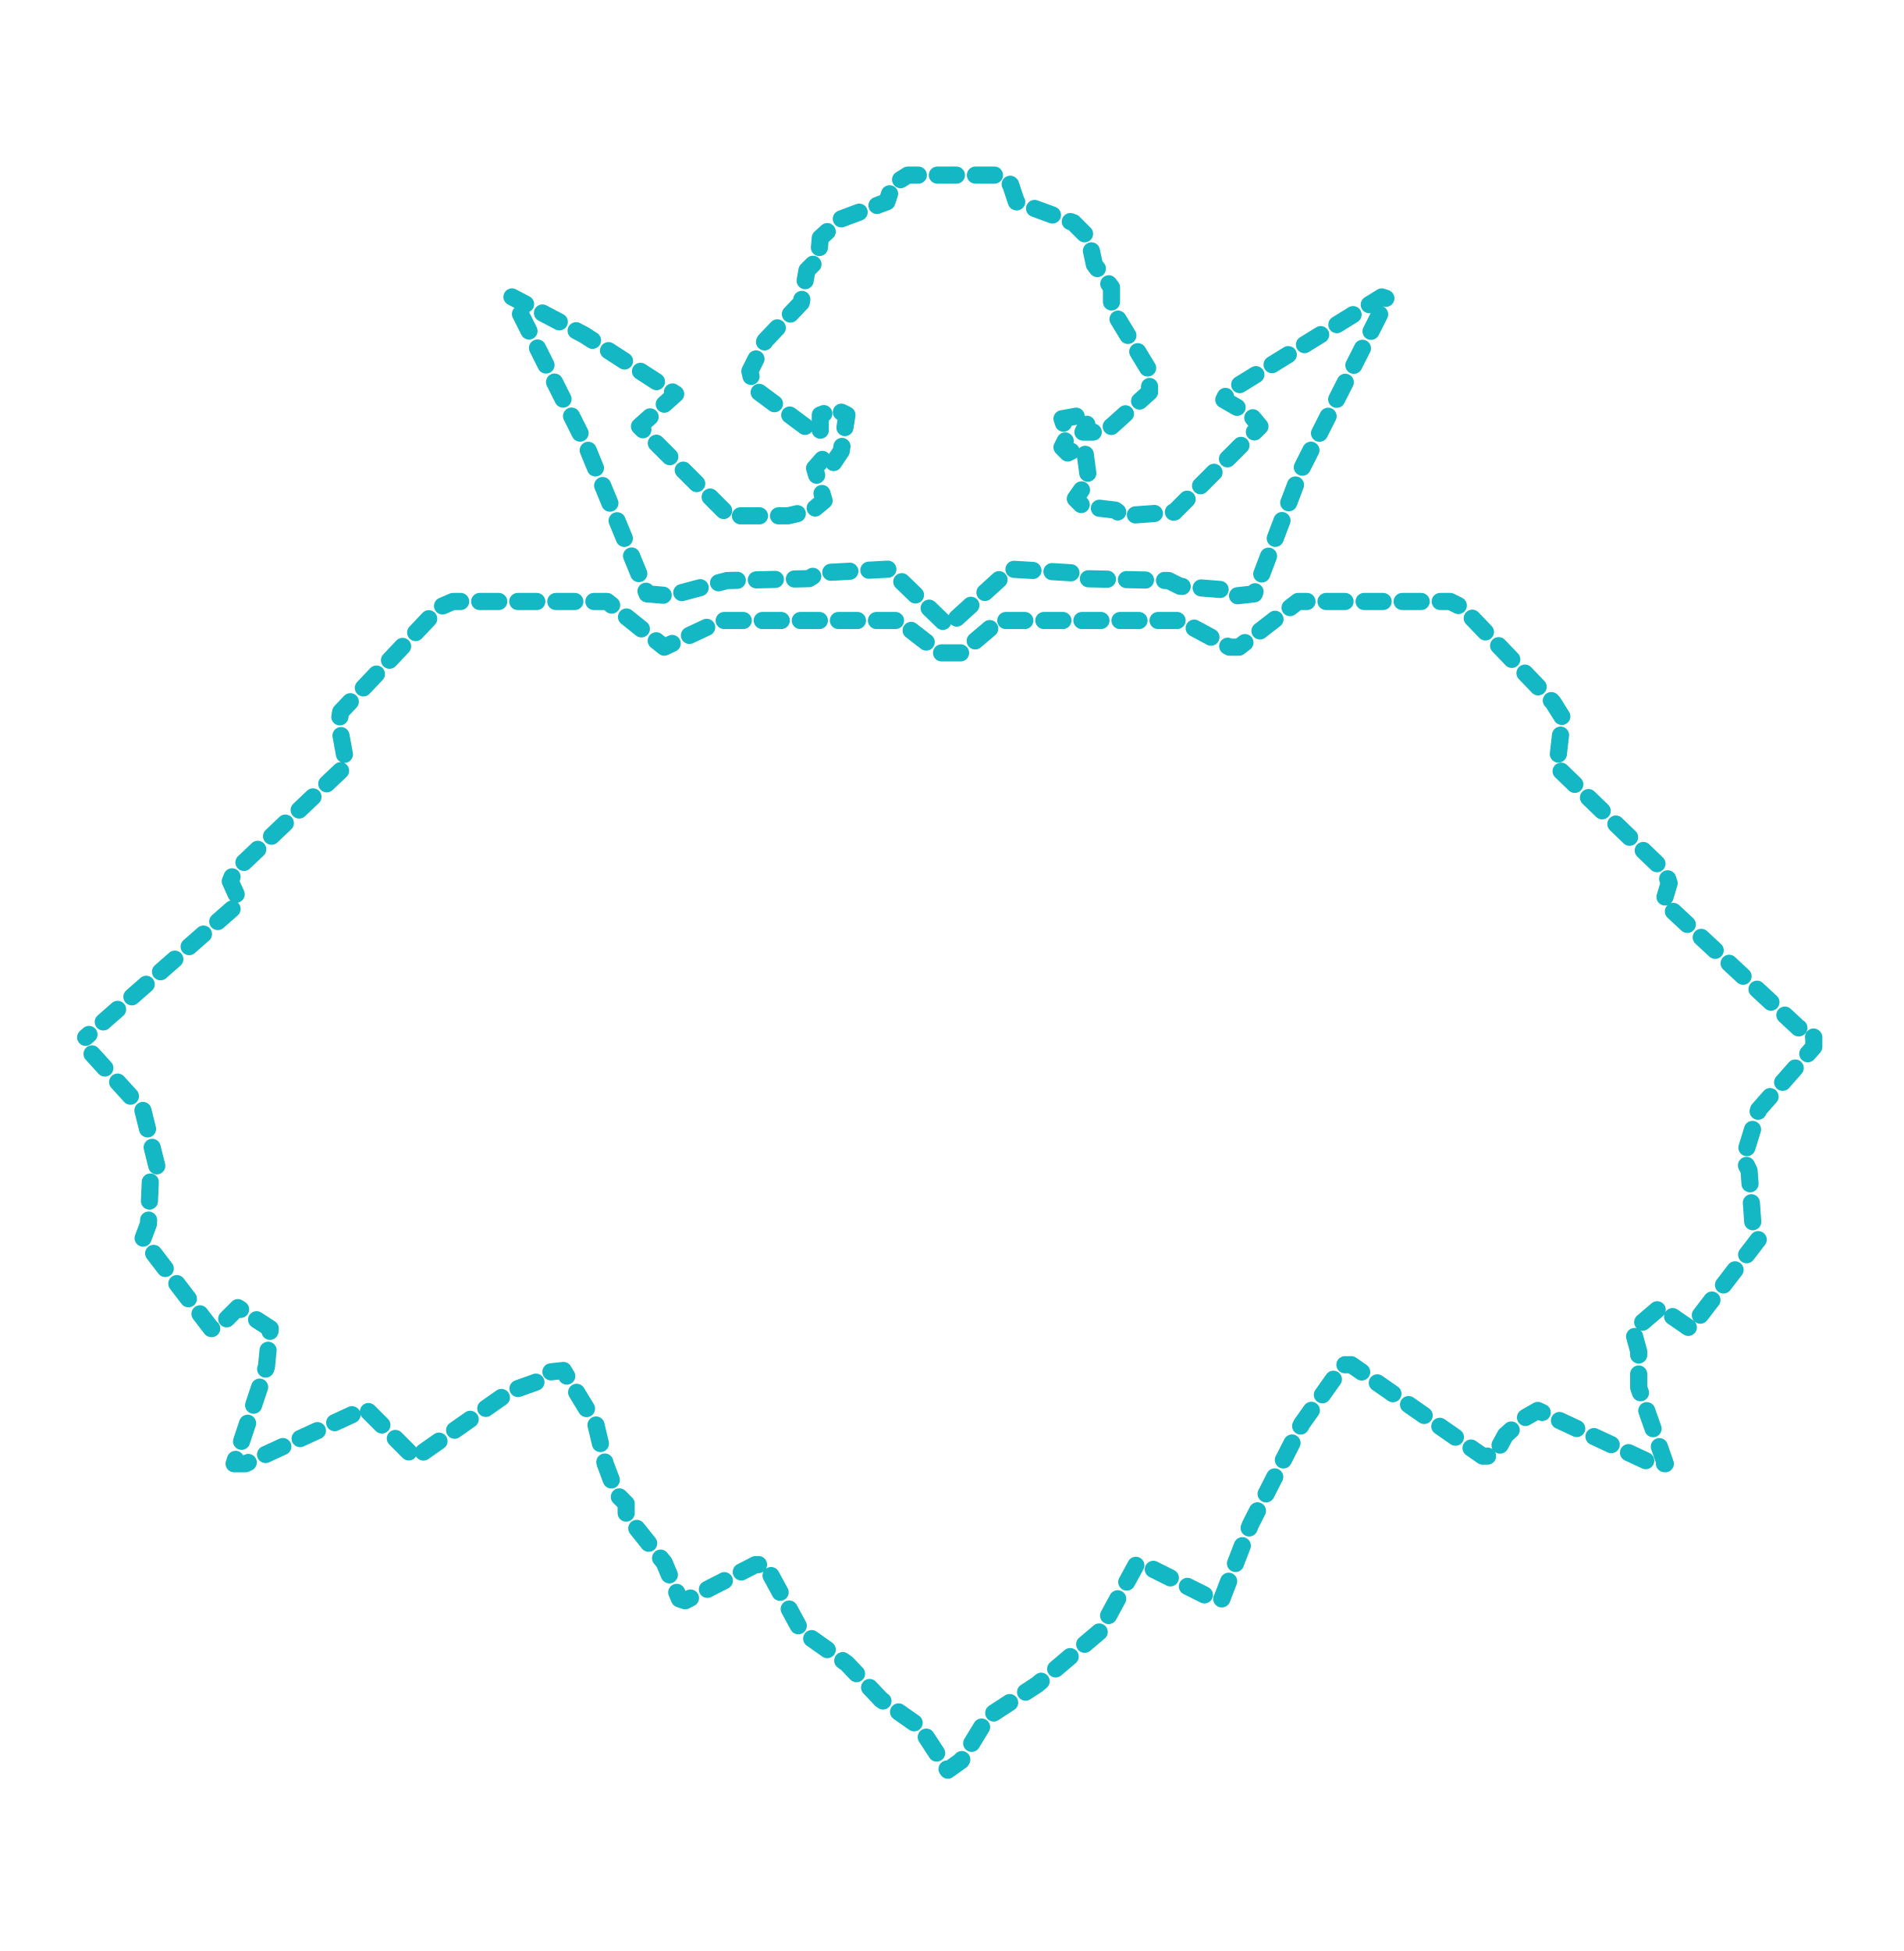
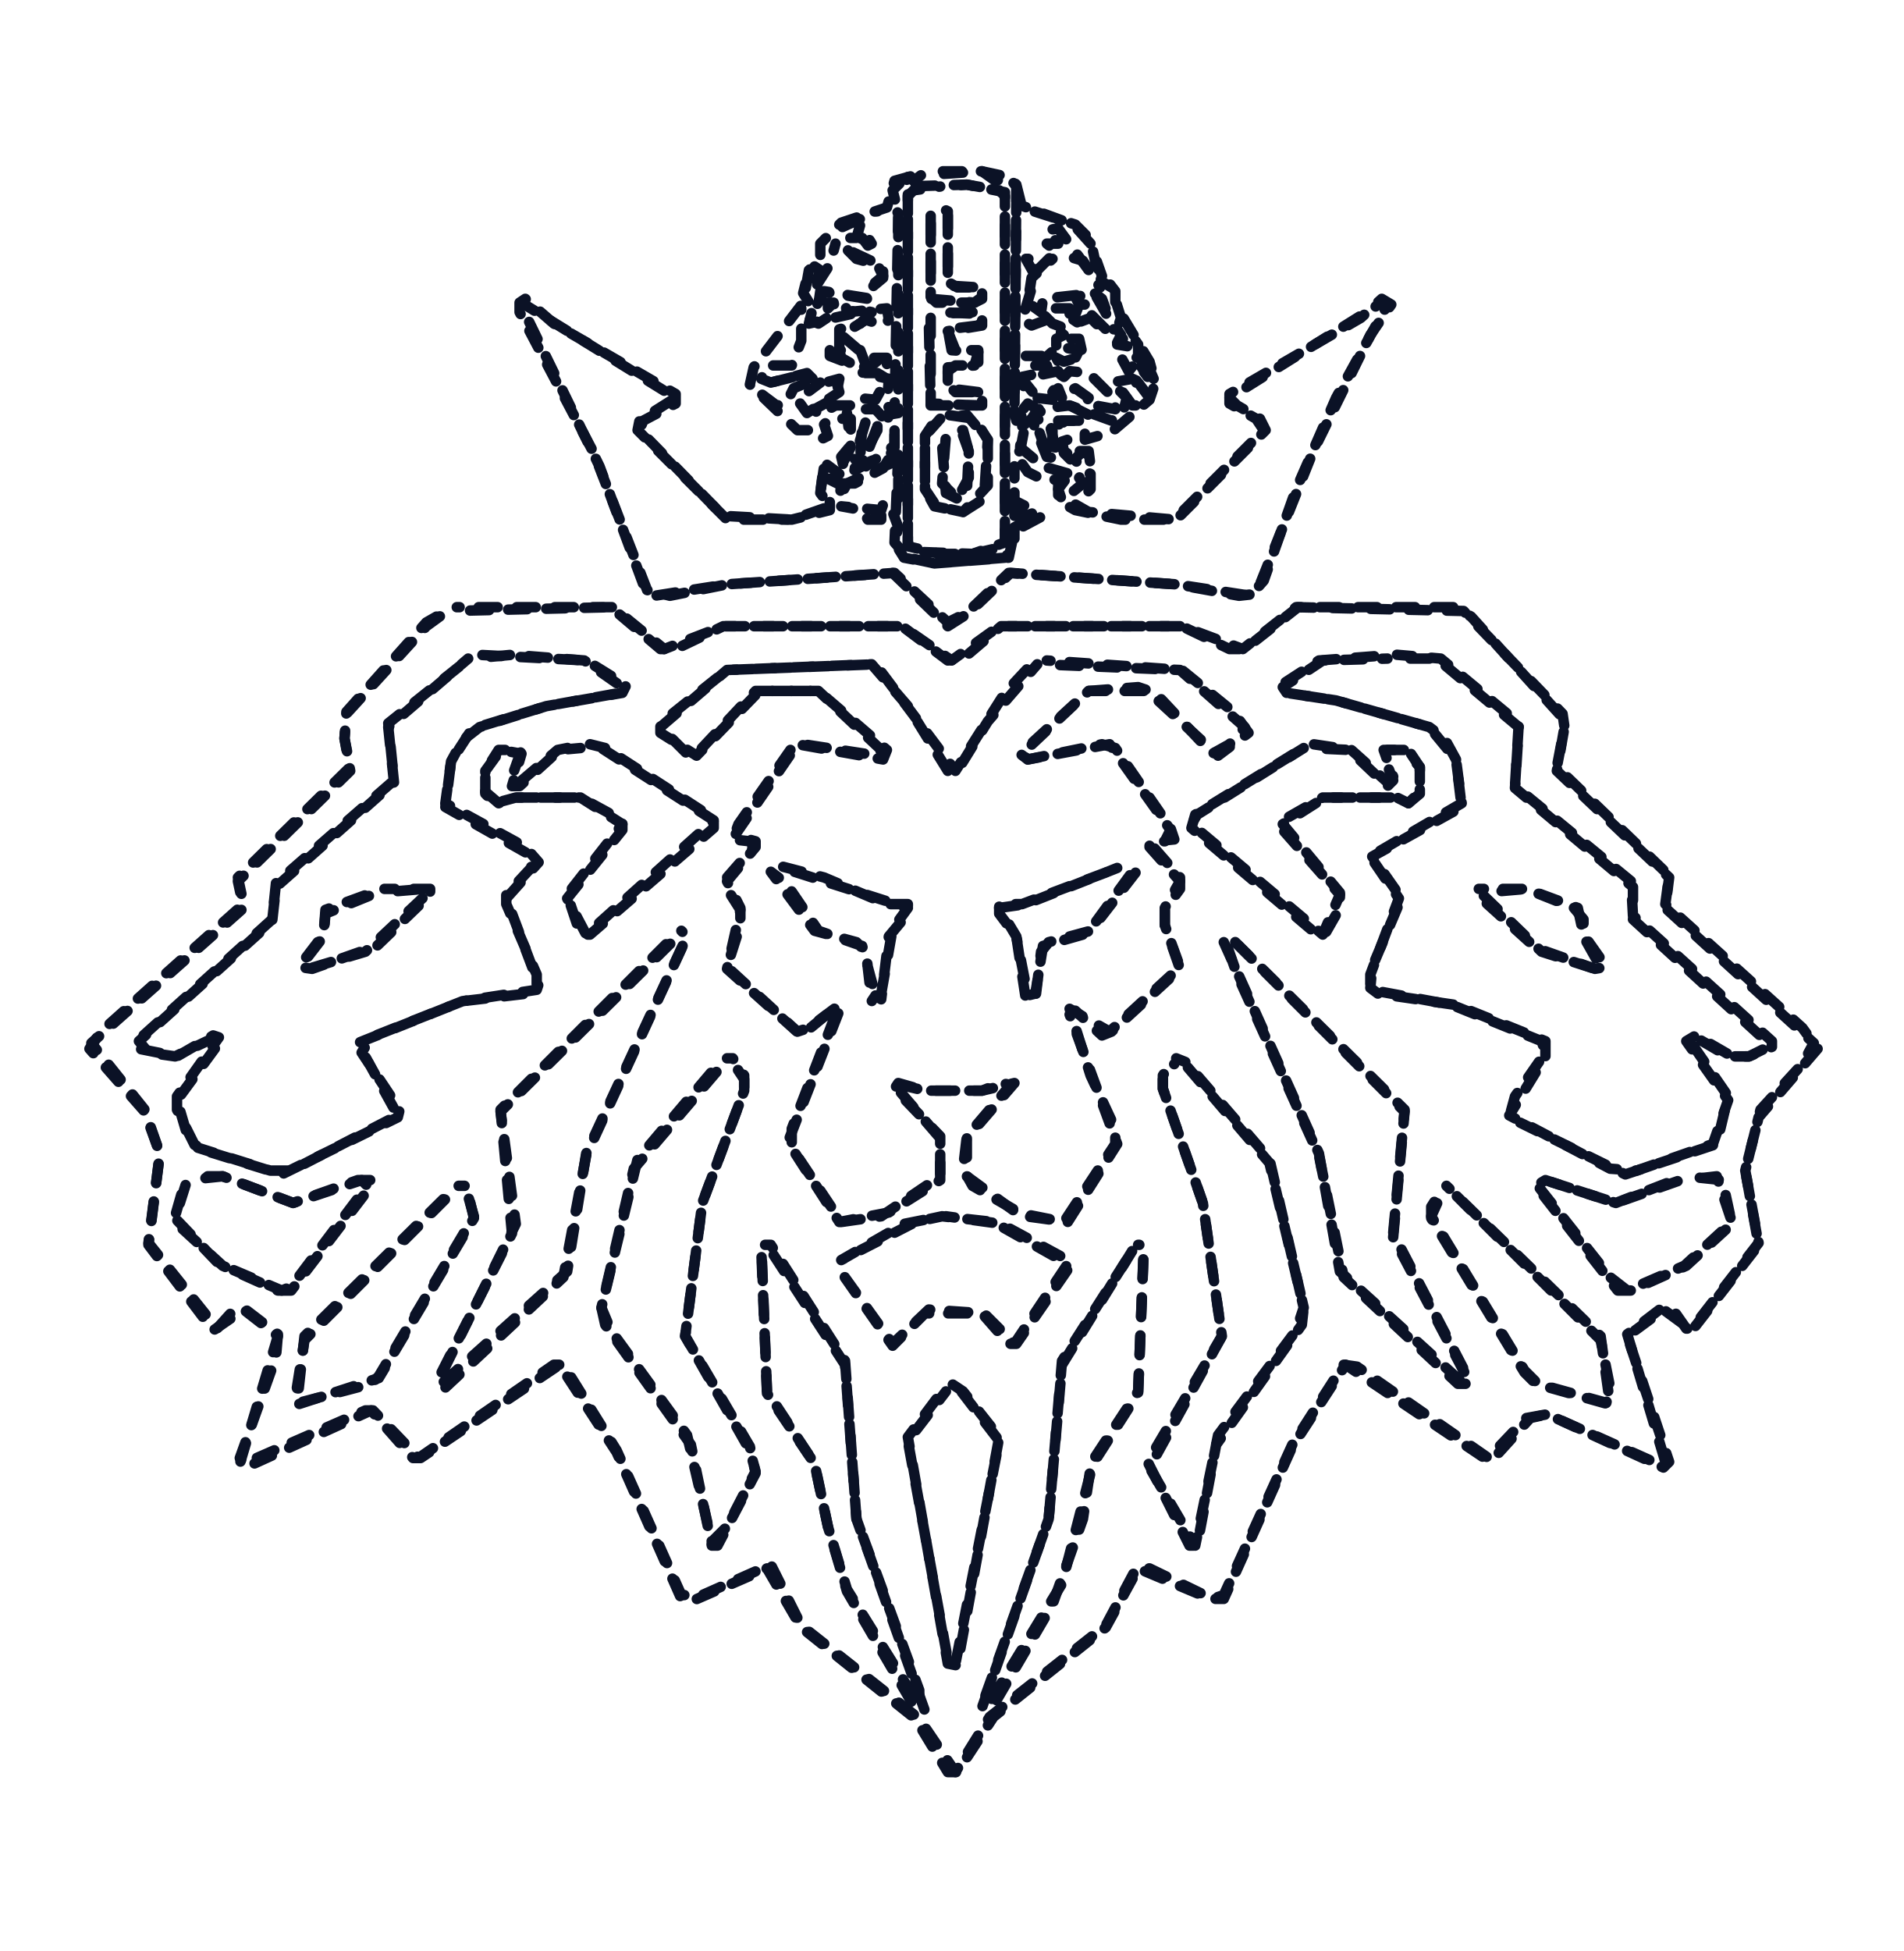
- <svg xmlns="http://www.w3.org/2000/svg" viewBox="0 0 100 102.5" fill="none" stroke="#14B8C4" stroke-width=".9" stroke-linecap="round" stroke-linejoin="round">
-   <style>path{stroke-dasharray:1;stroke-dashoffset:1;animation:d 1.8s cubic-bezier(.5,0,.2,1) forwards}@keyframes d{to{stroke-dashoffset:0}}</style>
-   <path pathLength="1" d="M4.5 54.5 4.5 55.0 7.5 58.3 8.3 61.5 7.9 62.0 7.8 64.3 7.5 65.1 11.1 69.8 11.4 69.8 12.5 68.7 14.2 69.8 14.0 71.8 12.3 76.9 12.9 76.9 19.2 74.0 21.8 76.6 26.8 73.1 28.2 72.6 28.7 72.1 29.6 72.0 31.3 74.8 31.8 76.9 32.4 78.5 32.9 79.0 32.9 79.6 34.9 82.1 35.7 84.0 36.0 84.1 39.7 82.2 40.2 82.2 42.1 85.7 44.5 87.4 46.3 89.3 48.3 90.7 49.8 93.0 50.5 92.5 51.9 90.2 54.5 88.5 57.8 85.7 59.7 82.2 60.1 82.2 63.9 84.1 64.2 84.0 65.7 80.1 68.4 74.8 70.6 71.7 71.0 71.7 77.9 76.5 78.5 76.5 79.1 75.4 80.1 74.5 80.8 74.1 86.6 76.8 87.5 76.9 86.1 72.9 86.1 71.0 85.8 69.9 87.2 68.7 88.8 69.8 92.4 65.1 92.1 64.3 91.9 61.5 91.6 60.9 92.4 58.3 95.3 55.0 95.3 54.5 94.9 54.0 94.5 54.0 87.4 47.4 87.7 46.4 87.5 45.8 81.8 40.3 82.1 37.7 81.6 36.9 76.8 31.9 76.2 31.6 68.2 31.6 65.1 34.0 64.6 34.0 62.0 32.6 52.5 32.6 50.5 34.3 49.4 34.3 47.2 32.6 37.9 32.6 34.9 34.0 31.9 31.6 23.8 31.6 23.1 31.9 17.9 37.4 17.8 38.0 18.2 40.2 12.3 45.8 12.1 46.3 12.6 47.4Z" />
-   <path pathLength="1" d="M26.9 15.6 30.8 23.4 34.0 31.2 35.2 31.3 38.2 30.5 42.5 30.4 43.0 30.1 46.7 29.9 49.8 32.9 53.1 29.9 56.4 30.1 56.9 30.4 61.4 30.5 62.0 30.8 64.5 31.0 65.0 31.3 65.9 31.2 68.4 24.6 72.9 15.7 72.6 15.6 64.5 20.6 64.3 21.0 65.7 21.8 66.2 22.4 61.7 26.9 59.0 27.1 58.6 26.8 56.9 26.6 56.5 26.2 57.2 25.2 57.0 23.7 56.7 23.5 56.1 23.8 55.8 23.5 56.1 22.9 55.8 22.0 56.9 21.8 57.2 22.1 56.9 22.7 57.6 22.7 58.4 22.4 60.4 20.6 60.4 19.5 58.4 16.2 58.4 15.1 57.5 13.9 57.2 12.5 56.4 11.7 53.4 10.6 53.1 9.7 52.5 9.2 47.7 9.2 46.9 9.7 46.6 10.6 44.2 11.5 43.1 12.5 43.0 13.6 42.4 14.2 42.1 15.9 40.2 17.9 39.4 19.5 39.6 20.4 42.7 22.7 43.1 22.7 43.1 21.8 43.9 21.5 44.5 21.8 44.2 23.7 43.8 24.3 43.5 23.8 42.8 24.6 43.3 26.3 42.7 26.8 41.4 27.1 38.3 27.1 33.6 22.4 35.5 20.7 30.7 17.6Z" />
+ <svg xmlns="http://www.w3.org/2000/svg" viewBox="0 0 100 102.5" fill="none" stroke="#0B1226" stroke-width=".55" stroke-linecap="round" stroke-linejoin="round">
+   <style>path{stroke-dasharray:1;stroke-dashoffset:1;animation:t 3.6s ease-in-out infinite}@keyframes t{0%{stroke-dashoffset:1}45%{stroke-dashoffset:0}70%{stroke-dashoffset:0}100%{stroke-dashoffset:-1}}</style>
+   <path pathLength="1" style="animation-delay:0.12s" d="M49.2 10.9 48.9 11.1 48.9 15.7 51.2 15.9 51.6 15.7 51.6 15.1 50.3 15.1 49.8 14.8 49.8 11.1 49.4 10.9" />
+   <path pathLength="1" style="animation-delay:0.12s" d="M49.1 11.1 49.5 10.9 49.8 11.2 49.8 15.0 51.4 15.1 51.6 15.6 51.2 15.9 49.2 15.9 48.9 15.6 48.9 11.2" />
+   <path pathLength="1" style="animation-delay:0.13s" d="M44.1 12.6 44.4 12.5 44.5 13.1 45.0 13.6 46.1 13.9 46.4 14.5 45.8 15.0 45.6 15.7 43.1 15.3 43.0 16.0 42.7 16.2 42.2 15.4 42.4 14.6 42.8 14.0 43.1 14.2 42.7 15.3 43.6 13.9 43.9 12.8" />
+   <path pathLength="1" style="animation-delay:0.14s" d="M46.3 11.1 46.9 10.9 47.2 11.2 47.0 21.7 46.6 21.3 46.7 19.9 45.3 19.6 46.3 18.8 46.6 19.3 46.6 18.8 45.6 18.8 44.2 17.6 45.5 16.8 46.4 17.1 46.7 16.8 46.6 16.2 44.5 16.4 44.4 15.9 43.5 15.9 43.5 16.2 43.8 15.9 43.9 16.4 43.0 17.0 42.5 16.8 43.3 15.3 45.8 15.7 45.8 15.1 46.4 14.6 46.4 14.0 44.7 13.2 45.3 12.5 45.6 12.9 45.8 12.8 45.2 11.8 45.0 12.5 44.5 12.5 44.1 12.0 46.1 11.1" />
+   <path pathLength="1" style="animation-delay:0.14s" d="M55.5 13.6 55.9 13.4 56.9 13.7 57.8 15.1 57.9 14.8 58.4 15.1 58.9 16.7 58.7 17.3 58.1 17.3 57.3 16.5 56.7 17.0 56.4 16.8 56.7 16.0 57.3 16.0 56.7 16.0 56.5 15.6 57.5 15.4 58.3 16.8 57.9 15.7 57.5 15.4 54.8 15.7 54.7 16.4 54.0 15.9 54.2 14.6 55.3 13.6" />
+   <path pathLength="1" style="animation-delay:0.15s" d="M49.5 9.8 50.8 9.7 52.5 10.0 52.8 10.3 52.8 28.5 51.1 29.1 48.4 29.0 47.7 28.5 47.7 10.3 48.0 10.0 49.4 9.8" />
+   <path pathLength="1" style="animation-delay:0.16s" d="M59.0 17.6 59.3 17.4 59.8 18.1 59.8 18.8 59.3 18.7 59.3 18.2 58.7 18.1 59.0 17.8" />
+   <path pathLength="1" style="animation-delay:0.16s" d="M49.1 16.5 51.1 16.4 51.6 16.7 51.4 17.1 49.8 17.3 50.0 18.4 51.4 18.5 51.2 19.2 49.8 19.3 49.8 20.4 51.4 20.6 51.7 20.9 51.4 21.3 48.9 21.2 48.9 16.7" />
+   <path pathLength="1" style="animation-delay:0.16s" d="M49.2 16.4 48.8 16.8 48.9 21.3 51.6 21.3 51.6 20.6 50.2 20.6 49.8 20.2 49.8 19.5 50.2 19.2 51.4 19.2 51.4 18.4 50.2 18.4 49.8 17.4 51.6 17.1 51.6 16.5 49.4 16.4" />
+   <path pathLength="1" style="animation-delay:0.17s" d="M42.1 16.0 42.4 15.9 42.7 16.2 42.5 17.0 44.7 16.5 44.9 16.2 45.8 16.4 45.2 17.0 44.1 17.3 44.1 18.5 43.8 18.7 43.6 18.4 43.6 18.7 44.9 19.2 44.2 18.8 44.1 18.4 45.2 18.4 45.5 19.2 45.0 19.6 46.1 19.6 46.6 19.9 46.0 21.0 45.0 20.9 44.7 21.3 43.9 21.3 43.0 21.8 42.8 21.5 43.9 20.9 44.1 19.9 43.0 20.2 42.4 19.6 40.5 20.1 40.0 19.9 40.3 19.2 41.6 19.2 42.1 17.9 42.1 16.2" />
+   <path pathLength="1" style="animation-delay:0.17s" d="M48.8 9.0 47.0 9.5 46.6 10.9 44.2 11.7 43.1 12.8 43.1 13.6 42.5 14.2 42.2 15.9 39.6 19.3 39.4 20.2 41.9 22.6 42.5 22.6 43.1 23.1 43.5 22.9 43.3 22.3 43.6 22.0 44.7 22.0 44.7 23.4 44.2 24.0 44.4 24.8 46.3 24.0 46.7 24.1 46.4 24.6 44.9 25.4 43.8 25.4 43.6 25.1 44.1 24.9 43.3 24.3 43.1 25.9 43.6 26.6 41.6 27.3 38.0 27.1 33.6 22.6 33.8 22.1 35.5 21.2 35.5 20.7 29.1 17.0 27.6 15.7 27.3 15.9 27.3 16.4 31.2 23.8 34.0 31.0 35.2 31.3 38.2 30.7 46.9 30.1 49.8 32.9 50.9 32.2 53.1 30.1 61.8 30.7 65.1 31.3 66.0 31.2 69.0 23.7 72.0 17.6 73.1 16.0 72.6 15.7 71.5 16.7 64.6 20.7 64.6 21.2 66.0 22.0 66.4 22.6 61.7 27.3 57.2 26.9 56.5 26.5 57.3 25.7 57.3 24.9 56.7 24.6 56.5 24.1 56.9 23.7 57.3 24.0 57.3 24.5 57.2 23.7 56.7 23.7 56.5 24.1 55.9 23.7 55.8 23.2 56.1 23.1 56.1 22.6 55.8 22.1 57.0 22.1 57.0 23.1 58.4 22.7 60.4 21.0 60.6 20.4 59.5 19.9 58.4 20.1 59.2 20.9 59.0 21.7 58.4 22.1 56.2 21.3 54.5 21.5 54.0 21.2 53.6 21.7 53.3 21.5 53.4 10.7 56.4 11.8 57.3 12.8 57.9 14.5 57.8 14.8 57.5 14.6 55.6 12.0 55.0 12.1 55.6 12.8 55.0 12.8 55.5 13.2 54.5 14.2 54.0 13.9 54.2 13.6 53.9 13.6 54.4 14.5 53.7 16.8 54.2 17.1 55.0 16.8 55.9 17.6 55.5 17.8 55.5 18.2 54.8 18.7 53.9 18.7 54.5 18.7 54.7 19.0 54.4 19.2 55.0 19.2 55.1 19.5 53.7 19.8 53.7 20.2 54.4 20.9 55.3 21.0 54.5 20.9 53.7 19.9 55.6 19.5 55.8 19.8 55.3 20.6 55.6 20.4 55.8 20.9 56.1 20.9 56.1 20.6 56.5 20.4 57.2 20.9 57.0 21.2 58.6 21.5 58.6 21.0 57.2 19.6 56.2 19.5 55.9 19.8 54.7 19.0 55.6 18.2 56.7 18.4 56.5 18.8 55.6 19.0 55.5 18.8 55.9 19.0 56.9 18.7 56.7 17.8 56.2 17.8 56.1 17.3 55.3 17.0 54.8 16.5 55.0 16.2 56.2 16.2 56.2 16.8 56.5 17.0 57.3 16.7 57.9 17.3 58.7 17.3 58.9 17.6 58.6 18.2 59.3 19.5 59.7 19.0 60.3 19.8 59.8 19.0 60.1 18.7 60.7 20.1 60.4 19.0 58.6 16.0 58.6 15.3 57.6 14.0 57.3 12.6 56.5 11.8 53.7 10.9 53.4 9.7 53.0 9.3 51.6 9.0 48.9 9.0" />
+   <path pathLength="1" style="animation-delay:0.18s" d="M41.9 19.8 42.2 19.6 42.4 20.1 41.7 20.4 41.3 21.2 40.8 21.3 40.0 20.7 40.5 20.1 41.7 19.8" />
+   <path pathLength="1" style="animation-delay:0.18s" d="M43.3 20.1 43.9 19.9 44.1 20.6 42.4 21.7 41.9 21.0 43.1 20.1" />
+   <path pathLength="1" style="animation-delay:0.18s" d="M58.7 20.1 59.8 20.1 60.4 20.9 60.0 21.3 59.5 21.3 58.7 20.2" />
+   <path pathLength="1" style="animation-delay:0.20s" d="M55.3 21.5 56.2 21.3 57.2 21.8 57.0 22.1 55.6 22.1 55.9 23.8 56.4 24.3 56.2 24.9 54.8 24.5 53.6 23.5 53.7 22.4 54.2 22.0 55.0 24.0 55.6 24.1 55.1 22.1 54.2 22.0 54.4 21.7 55.1 21.5" />
+   <path pathLength="1" style="animation-delay:0.20s" d="M45.5 22.3 46.0 22.1 46.1 22.4 45.6 23.7 45.2 24.0 45.3 22.4" />
+   <path pathLength="1" style="animation-delay:0.20s" d="M54.5 22.3 55.0 22.1 55.3 22.6 55.3 24.0 55.0 23.8 54.5 22.4" />
+   <path pathLength="1" style="animation-delay:0.20s" d="M44.5 21.5 46.0 21.5 47.0 22.6 47.0 23.4 45.5 24.5 45.3 24.1 46.1 22.6 46.1 22.1 45.5 22.1 44.9 24.1 45.3 24.5 44.7 24.8 44.2 24.5 44.7 23.5 44.5 21.7" />
+   <path pathLength="1" style="animation-delay:0.21s" d="M48.6 9.2 51.6 9.0 52.3 9.5 53.0 9.3 53.4 9.8 53.3 21.7 53.4 22.1 53.6 21.8 53.9 22.1 53.6 23.7 53.3 23.8 54.0 24.8 54.8 25.2 55.6 25.2 55.6 26.3 56.5 26.8 58.9 27.3 61.8 27.3 66.5 22.6 66.2 22.0 65.0 21.3 64.6 20.9 72.6 15.9 72.9 16.0 70.2 20.9 68.1 25.7 66.4 30.5 65.7 31.3 61.8 30.7 53.0 30.1 50.8 32.2 49.8 32.7 47.0 30.1 38.2 30.7 34.4 31.3 33.8 30.7 31.5 24.5 27.7 16.7 27.3 16.2 27.4 15.9 35.5 20.9 33.6 22.1 33.5 22.6 38.2 27.3 41.6 27.3 43.6 26.8 43.6 26.3 43.1 25.9 43.3 24.5 43.6 24.6 43.6 25.2 44.2 25.5 44.1 26.2 44.5 25.4 46.9 24.3 47.2 24.5 47.2 26.2 46.9 26.5 46.4 26.5 46.3 26.8 44.2 26.6 45.3 26.8 45.6 27.3 46.3 27.3 46.3 26.8 46.9 26.9 47.2 27.7 47.0 28.5 47.5 29.3 49.1 29.6 53.0 29.3 53.3 27.9 54.8 27.1 54.7 26.8 53.9 27.1 53.3 26.9 53.4 26.5 53.9 26.6 53.3 26.3 53.3 24.5 53.3 27.1 53.7 27.1 53.9 27.4 53.3 27.7 53.3 28.7 52.8 29.3 49.1 29.6 47.7 29.3 47.0 28.5 47.2 23.8 47.0 24.1 46.7 24.0 47.0 23.5 47.0 22.6 46.6 21.8 47.2 21.7 47.2 11.2 46.9 10.0 47.4 9.5 47.7 10.0 47.7 28.7 49.4 29.1 51.1 29.1 52.8 28.7 52.8 10.1 50.8 9.7 47.5 9.8 47.7 9.3 48.0 9.5 48.4 9.2" />
+   <path pathLength="1" style="animation-delay:0.21s" d="M49.7 21.8 49.2 22.0 48.6 22.9 48.6 25.7 49.1 26.6 50.6 26.9 51.7 26.2 51.9 23.1 51.2 22.0 49.8 21.8" />
+   <path pathLength="1" style="animation-delay:0.21s" d="M49.5 22.0 50.8 21.8 51.9 23.1 51.9 25.5 50.6 26.9 49.2 26.6 48.6 25.7 48.6 22.9 49.4 22.0" />
+   <path pathLength="1" style="animation-delay:0.21s" d="M49.8 22.7 50.5 22.6 50.9 23.7 50.9 25.1 50.3 26.2 49.5 25.4 49.7 22.9" />
+   <path pathLength="1" style="animation-delay:0.21s" d="M49.8 22.6 49.5 23.4 49.7 25.9 50.3 26.2 50.8 25.9 50.9 23.7 50.6 22.6 50.0 22.6" />
+   <path pathLength="1" style="animation-delay:0.22s" d="M56.4 24.8 57.0 24.8 56.7 25.1 56.9 25.4 55.8 26.3 55.6 25.7 56.2 24.9" />
+   <path pathLength="1" style="animation-delay:0.37s" d="M30.7 39.3 31.6 39.3 37.5 43.1 30.8 49.1 29.8 47.2 32.7 43.6 32.7 43.1 30.5 41.9 26.9 41.9 26.2 42.2 25.5 41.6 25.5 40.5 26.3 39.4 27.4 39.6 26.9 41.3 27.3 41.3 29.4 39.4 30.5 39.3" />
+   <path pathLength="1" style="animation-delay:0.37s" d="M68.7 39.3 70.9 39.4 72.9 41.3 73.2 41.0 72.7 39.7 72.9 39.4 73.8 39.4 74.6 40.3 74.6 41.6 74.0 42.2 73.4 41.9 69.5 41.9 67.4 43.1 67.4 43.6 70.4 47.0 69.5 49.1 62.6 43.3 62.9 42.8 68.5 39.3" />
+   <path pathLength="1" style="animation-delay:0.37s" d="M30.8 39.1 29.3 39.4 27.3 41.1 26.9 40.8 27.4 39.4 26.2 39.4 25.5 40.5 25.5 41.7 26.0 42.2 27.1 41.9 30.5 41.9 32.7 43.3 29.8 47.0 30.5 49.1 31.0 49.1 37.5 43.5 37.5 43.0 31.8 39.3 31.0 39.1" />
+   <path pathLength="1" style="animation-delay:0.37s" d="M68.8 39.1 62.8 42.8 62.6 43.5 69.2 49.1 69.6 49.1 70.4 47.7 70.4 46.9 67.4 43.3 69.6 41.9 73.2 41.9 74.0 42.2 74.6 41.7 74.6 40.3 74.0 39.4 72.7 39.4 73.2 40.8 72.9 41.1 71.0 39.4 69.0 39.1" />
+   <path pathLength="1" style="animation-delay:0.41s" d="M54.7 34.9 62.0 35.2 65.4 38.2 64.6 39.1 63.7 39.6 60.7 36.4 59.8 36.1 57.2 36.3 53.6 39.6 54.0 39.9 58.3 39.1 61.5 43.6 61.2 44.2 60.4 44.2 60.4 44.5 62.0 46.3 61.2 47.7 61.2 48.6 62.0 50.8 58.3 54.2 56.2 53.0 57.3 56.5 58.6 59.3 58.6 60.1 55.9 64.2 53.4 63.7 50.8 61.8 50.8 59.8 53.3 56.9 51.6 57.3 48.6 57.3 46.9 56.9 49.4 59.8 49.4 61.8 46.3 63.9 44.2 64.2 41.6 60.3 41.6 59.3 44.1 52.8 42.5 54.0 41.9 54.2 38.2 50.8 38.9 48.6 38.9 47.7 38.2 46.3 39.7 44.5 39.7 44.2 38.6 43.9 41.9 39.1 46.4 39.9 46.6 39.4 43.0 36.3 39.7 36.3 36.6 39.6 36.1 39.6 34.7 38.2 38.2 35.2 45.8 34.9 47.7 37.1 49.8 40.5 50.3 40.5 51.9 37.9 54.5 34.9" />
+   <path pathLength="1" style="animation-delay:0.41s" d="M54.8 34.7 54.2 34.9 52.8 36.4 50.2 40.5 46.0 34.9 38.2 35.2 34.7 38.0 34.7 38.5 36.6 39.7 39.9 36.3 43.0 36.3 46.3 39.4 46.1 39.7 42.2 39.1 41.6 39.3 38.8 43.3 38.5 44.1 39.4 44.2 39.6 44.5 38.2 46.1 38.2 46.7 38.9 47.8 38.2 50.9 42.1 54.4 43.8 53.0 44.1 53.1 41.4 60.0 44.1 64.2 46.7 63.7 49.4 62.0 49.4 59.7 47.0 57.2 47.2 56.9 48.6 57.3 51.6 57.3 52.6 56.9 53.1 57.0 50.8 59.7 50.6 61.4 51.1 62.3 53.9 63.9 56.1 64.2 58.7 60.1 56.2 53.3 56.5 53.1 57.9 54.4 58.4 54.2 62.0 50.9 61.2 48.6 61.2 47.8 62.0 46.7 62.0 46.1 60.6 44.5 60.7 44.2 61.7 44.1 61.5 43.5 58.6 39.3 57.9 39.1 54.0 39.9 53.7 39.6 57.2 36.3 60.3 36.3 64.0 39.7 65.6 38.5 64.8 37.4 62.1 35.2 55.0 34.7" />
+   <path pathLength="1" style="animation-delay:0.42s" d="M73.1 34.6 75.5 34.6 79.8 38.2 79.6 41.4 85.8 46.6 85.8 48.3 92.8 54.7 92.7 55.1 91.9 55.5 91.0 55.5 89.1 54.4 88.6 54.7 90.8 57.8 90.0 60.1 86.0 61.5 84.6 61.4 79.3 58.6 81.2 55.5 81.2 54.7 76.5 52.8 72.4 52.2 72.0 51.9 72.1 50.8 73.5 47.5 73.5 47.0 72.1 45.0 76.8 42.4 76.5 39.9 75.9 38.8 75.1 38.2 70.2 36.8 67.6 36.4 67.4 36.1 69.5 34.7 72.9 34.6" />
+   <path pathLength="1" style="animation-delay:0.42s" d="M73.2 34.4 69.3 34.7 67.3 36.0 67.6 36.4 70.2 36.8 75.1 38.2 76.5 39.9 76.8 42.2 72.0 45.0 73.5 47.2 72.0 51.2 72.0 52.0 76.3 52.8 81.0 54.7 81.2 55.3 79.6 57.6 79.3 58.7 85.4 61.7 90.2 60.1 90.8 57.6 88.8 54.7 89.1 54.5 90.8 55.5 91.9 55.5 93.1 55.0 93.1 54.7 85.8 48.1 85.7 46.3 79.6 41.3 79.8 38.0 75.7 34.6 73.4 34.4" />
+   <path pathLength="1" style="animation-delay:0.42s" d="M24.8 34.6 26.9 34.4 30.7 34.7 32.7 36.1 32.6 36.4 28.7 37.1 24.8 38.3 23.7 40.0 23.4 42.4 28.0 45.0 27.9 45.6 26.6 47.0 26.6 47.5 28.2 51.2 28.2 51.9 27.7 52.2 24.3 52.6 18.8 54.8 20.9 58.6 15.3 61.5 14.2 61.5 10.4 60.3 9.8 59.5 9.3 57.8 11.5 54.8 11.5 54.4 9.2 55.5 7.8 55.3 7.3 54.7 14.3 48.4 14.5 46.6 20.7 41.1 20.4 38.2 24.6 34.6" />
+   <path pathLength="1" style="animation-delay:0.42s" d="M24.9 34.4 20.4 38.0 20.7 41.0 14.5 46.4 14.3 48.3 7.2 54.7 7.3 55.1 9.3 55.5 11.2 54.4 11.5 54.5 9.3 57.6 9.3 58.3 10.3 60.3 14.8 61.7 20.9 58.7 21.0 58.3 19.0 55.3 19.5 54.5 24.3 52.6 28.2 52.0 28.3 51.7 26.6 47.2 28.3 45.3 27.6 44.5 23.4 42.2 23.7 40.0 24.3 38.9 25.2 38.2 28.7 37.1 32.7 36.4 32.9 36.0 30.8 34.7 25.1 34.4" />
+   <path pathLength="1" style="animation-delay:0.42s" d="M58.9 45.6 59.3 45.5 59.5 45.8 57.6 48.4 56.9 49.1 54.8 49.7 54.4 52.2 54.0 52.3 53.4 49.2 52.5 47.7 53.9 47.5 58.7 45.6" />
+   <path pathLength="1" style="animation-delay:0.42s" d="M20.1 46.7 17.1 47.8 17.0 49.1 15.7 50.8 16.4 50.9 19.8 49.7 22.6 47.0 22.6 46.7 20.2 46.7" />
+   <path pathLength="1" style="animation-delay:0.42s" d="M77.6 46.7 77.6 47.0 80.7 49.8 83.8 50.9 84.4 50.8 83.2 49.1 82.9 47.7 80.2 46.7 77.7 46.7" />
+   <path pathLength="1" style="animation-delay:0.43s" d="M19.9 46.9 22.3 46.7 22.4 47.0 19.2 50.0 16.2 50.9 16.0 50.5 17.0 49.2 17.1 48.0 19.8 46.9" />
+   <path pathLength="1" style="animation-delay:0.43s" d="M59.0 45.5 53.7 47.5 52.5 47.5 52.5 48.0 53.4 49.2 53.9 52.5 54.4 52.5 54.7 50.0 55.1 49.5 57.3 48.9 59.7 45.8 59.2 45.5" />
+   <path pathLength="1" style="animation-delay:0.43s" d="M77.9 46.9 80.2 46.7 82.7 47.7 83.2 48.3 83.2 49.2 84.1 50.8 83.8 50.9 81.0 50.0 77.9 47.0" />
+   <path pathLength="1" style="animation-delay:0.43s" d="M40.8 45.5 47.7 47.7 46.9 48.8 46.3 52.2 46.0 52.3 45.3 49.7 43.0 48.9 41.3 46.4 40.5 45.8 42.8 48.9 45.0 49.5 45.5 50.0 45.8 52.6 46.0 52.3 46.3 52.5 46.7 49.2 47.7 48.0 47.7 47.5 46.6 47.5 43.3 46.1 41.0 45.5" />
+   <path pathLength="1" style="animation-delay:0.52s" d="M35.5 49.2 35.8 49.1 36.0 49.4 30.8 60.6 29.8 66.8 23.2 72.7 23.1 72.4 27.1 64.3 26.3 58.4 35.4 49.4" />
+   <path pathLength="1" style="animation-delay:0.53s" d="M23.7 32.1 32.1 31.9 34.7 34.1 35.5 34.1 38.0 32.9 47.4 32.9 49.8 34.7 50.6 34.6 52.6 32.9 62.1 32.9 64.6 34.1 65.4 34.1 68.2 31.9 76.5 31.9 77.3 32.4 82.1 37.7 82.2 38.2 81.8 40.5 87.7 46.1 87.5 47.7 95.3 54.8 94.7 55.9 92.5 58.3 91.7 61.5 92.4 65.3 88.9 69.8 88.6 69.8 87.9 68.8 87.2 68.8 85.5 70.1 87.5 76.8 87.1 76.9 81.3 74.3 80.2 74.5 78.2 76.6 71.3 71.8 70.6 71.7 67.9 75.9 64.3 83.8 63.7 84.0 60.4 82.4 59.7 82.4 58.1 85.4 52.0 90.2 50.2 93.1 48.3 90.3 42.1 85.4 40.5 82.2 36.9 83.8 35.8 83.8 32.4 76.2 29.6 71.7 29.1 71.7 22.0 76.6 19.6 74.1 19.2 74.1 12.8 76.9 12.6 76.6 14.5 71.3 14.6 70.1 12.9 68.8 12.3 68.8 11.4 69.8 7.8 65.3 8.4 60.6 7.6 58.3 4.8 54.8 12.8 47.7 12.5 46.3 18.4 40.5 18.1 38.8 18.2 37.5 22.4 32.9 23.5 32.1" />
+   <path pathLength="1" style="animation-delay:0.53s" d="M64.3 49.4 64.6 49.2 73.8 58.4 73.2 65.0 77.1 72.4 76.9 72.7 70.4 66.8 69.3 60.6 64.3 49.5" />
+   <path pathLength="1" style="animation-delay:0.54s" d="M23.8 31.9 22.4 32.7 18.2 37.4 18.1 38.8 18.4 40.3 12.5 46.1 12.8 47.5 5.3 54.2 4.7 55.1 7.6 58.4 8.4 60.6 7.8 65.4 11.2 69.9 12.8 68.8 14.6 70.2 12.6 76.9 12.9 77.1 19.5 74.1 21.7 76.6 22.1 76.6 29.4 71.7 32.4 76.3 35.8 84.0 36.4 84.1 40.3 82.4 42.1 85.5 48.1 90.3 49.8 93.1 50.3 93.1 52.2 90.2 58.1 85.5 59.8 82.4 63.6 84.0 64.3 84.0 67.9 76.0 70.7 71.7 78.0 76.6 78.5 76.6 80.4 74.5 81.3 74.3 87.4 77.1 87.7 76.8 85.5 70.2 87.4 68.8 88.9 69.9 92.4 65.4 91.7 61.5 92.4 58.7 95.5 55.1 94.7 54.0 87.5 47.5 87.7 46.0 81.8 40.3 82.2 38.2 82.1 37.5 76.9 32.1 68.1 31.9 65.3 34.1 62.1 32.9 52.5 32.9 50.0 34.7 47.4 32.9 38.0 32.9 34.9 34.1 32.2 31.9 24.0 31.9" />
+   <path pathLength="1" style="animation-delay:0.54s" d="M35.7 48.9 26.3 58.3 26.9 64.8 23.1 72.3 23.1 72.7 23.4 72.9 29.6 67.1 30.8 60.7 36.1 49.2 35.8 48.9" />
+   <path pathLength="1" style="animation-delay:0.54s" d="M64.2 48.9 65.0 51.2 69.3 60.7 70.6 67.1 76.6 72.7 77.1 72.7 77.1 72.3 73.2 64.8 73.8 58.3 64.3 48.9" />
+   <path pathLength="1" style="animation-delay:0.56s" d="M9.8 61.8 9.2 63.9 9.3 64.3 11.7 66.5 14.6 67.8 15.3 67.8 19.5 62.3 19.5 62.0 18.8 62.0 15.4 63.2 11.7 61.8 10.0 61.8" />
+   <path pathLength="1" style="animation-delay:0.56s" d="M88.5 62.0 90.2 61.8 91.0 64.2 88.5 66.5 85.5 67.8 84.6 67.1 80.8 62.3 81.2 62.0 84.9 63.2 88.3 62.0" />
+   <path pathLength="1" style="animation-delay:0.56s" d="M9.8 62.0 11.7 61.8 15.4 63.2 19.0 62.0 19.3 62.3 15.3 67.6 14.8 67.8 11.5 66.4 9.2 64.0 9.8 62.1" />
+   <path pathLength="1" style="animation-delay:0.56s" d="M88.5 61.8 84.9 63.2 81.2 62.0 80.7 62.3 85.0 67.8 85.7 67.8 88.6 66.5 91.0 64.3 90.5 62.0 88.6 61.8" />
+   <path pathLength="1" style="animation-delay:0.57s" d="M61.7 55.8 62.0 55.6 66.7 61.1 68.5 68.7 68.1 69.9 64.0 75.4 62.8 81.2 60.4 77.1 64.2 70.2 63.2 63.2 61.1 57.2 61.1 56.7 61.7 55.9" />
+   <path pathLength="1" style="animation-delay:0.58s" d="M61.7 55.6 61.1 56.5 61.1 57.2 63.2 63.2 64.2 70.2 60.3 76.8 62.5 81.2 62.9 81.2 63.9 75.9 68.4 69.6 68.5 68.7 66.7 60.9 62.3 55.8 61.8 55.6" />
+   <path pathLength="1" style="animation-delay:0.59s" d="M24.0 62.3 16.0 70.2 15.6 73.8 19.9 72.4 24.9 64.0 24.5 62.3 24.1 62.3" />
+   <path pathLength="1" style="animation-delay:0.59s" d="M38.0 55.6 33.5 60.9 31.6 68.7 31.8 69.6 36.3 75.9 37.4 81.2 37.7 81.2 39.7 77.4 39.4 76.0 36.0 70.2 36.9 63.2 39.1 57.3 39.1 56.5 38.5 55.6 38.2 55.6" />
+   <path pathLength="1" style="animation-delay:0.59s" d="M38.0 55.8 38.5 55.8 39.1 56.7 39.1 57.3 36.9 63.2 36.0 70.2 39.4 76.2 39.7 77.3 38.2 80.2 37.4 81.0 36.1 75.4 32.1 69.9 31.6 68.7 33.3 61.4 38.0 55.9" />
+   <path pathLength="1" style="animation-delay:0.59s" d="M49.5 63.9 47.5 64.3 44.2 66.2 48.1 64.2 49.5 63.9 52.2 64.2 56.1 66.4 53.3 70.6 51.7 69.0 48.8 68.8 46.9 70.6 44.1 66.7 46.9 70.7 48.6 69.0 51.6 69.0 53.0 70.6 53.4 70.6 56.1 66.7 56.1 66.2 52.6 64.3 49.7 63.9" />
+   <path pathLength="1" style="animation-delay:0.59s" d="M75.9 62.3 75.2 63.4 75.2 64.0 80.1 72.1 80.7 72.7 84.6 73.8 84.1 70.2 76.0 62.3" />
+   <path pathLength="1" style="animation-delay:0.60s" d="M24.0 62.5 24.5 62.5 24.9 63.9 19.9 72.3 19.5 72.7 15.7 73.7 15.6 72.9 16.0 70.4 23.8 62.6" />
+   <path pathLength="1" style="animation-delay:0.60s" d="M75.7 62.6 76.2 62.5 84.1 70.4 84.6 72.9 84.4 73.7 80.8 72.7 80.1 72.0 75.2 63.9 75.7 62.8" />
+   <path pathLength="1" style="animation-delay:0.67s" d="M59.7 65.6 60.1 65.6 59.8 73.1 57.5 76.6 55.8 83.2 51.9 89.6 51.7 89.3 55.1 79.8 55.8 71.7 59.5 65.7" />
+   <path pathLength="1" style="animation-delay:0.67s" d="M40.0 65.6 40.3 65.4 44.4 71.7 45.0 79.8 48.3 88.8 48.3 89.6 44.5 83.5 43.5 80.2 42.8 76.9 40.3 73.1 40.0 65.7" />
+   <path pathLength="1" style="animation-delay:0.67s" d="M40.0 65.3 40.3 73.2 42.8 76.9 43.5 80.2 44.5 83.6 48.0 89.6 48.6 89.9 45.0 79.8 44.4 71.5 40.5 65.4 40.2 65.4" />
+   <path pathLength="1" style="animation-delay:0.67s" d="M59.7 65.4 55.8 71.5 55.1 79.8 51.6 89.7 52.2 89.6 55.3 84.3 56.9 79.8 57.3 77.1 59.8 73.2 60.1 65.4 59.8 65.4" />
+   <path pathLength="1" style="animation-delay:0.68s" d="M49.8 72.7 47.7 75.5 49.8 87.4 50.3 87.5 52.5 75.5 50.6 73.1 50.0 72.7" />
+   <path pathLength="1" style="animation-delay:0.68s" d="M49.8 72.9 50.2 72.7 52.5 75.7 50.2 87.4 49.8 87.2 47.7 75.7 49.7 73.1" />
</svg>
